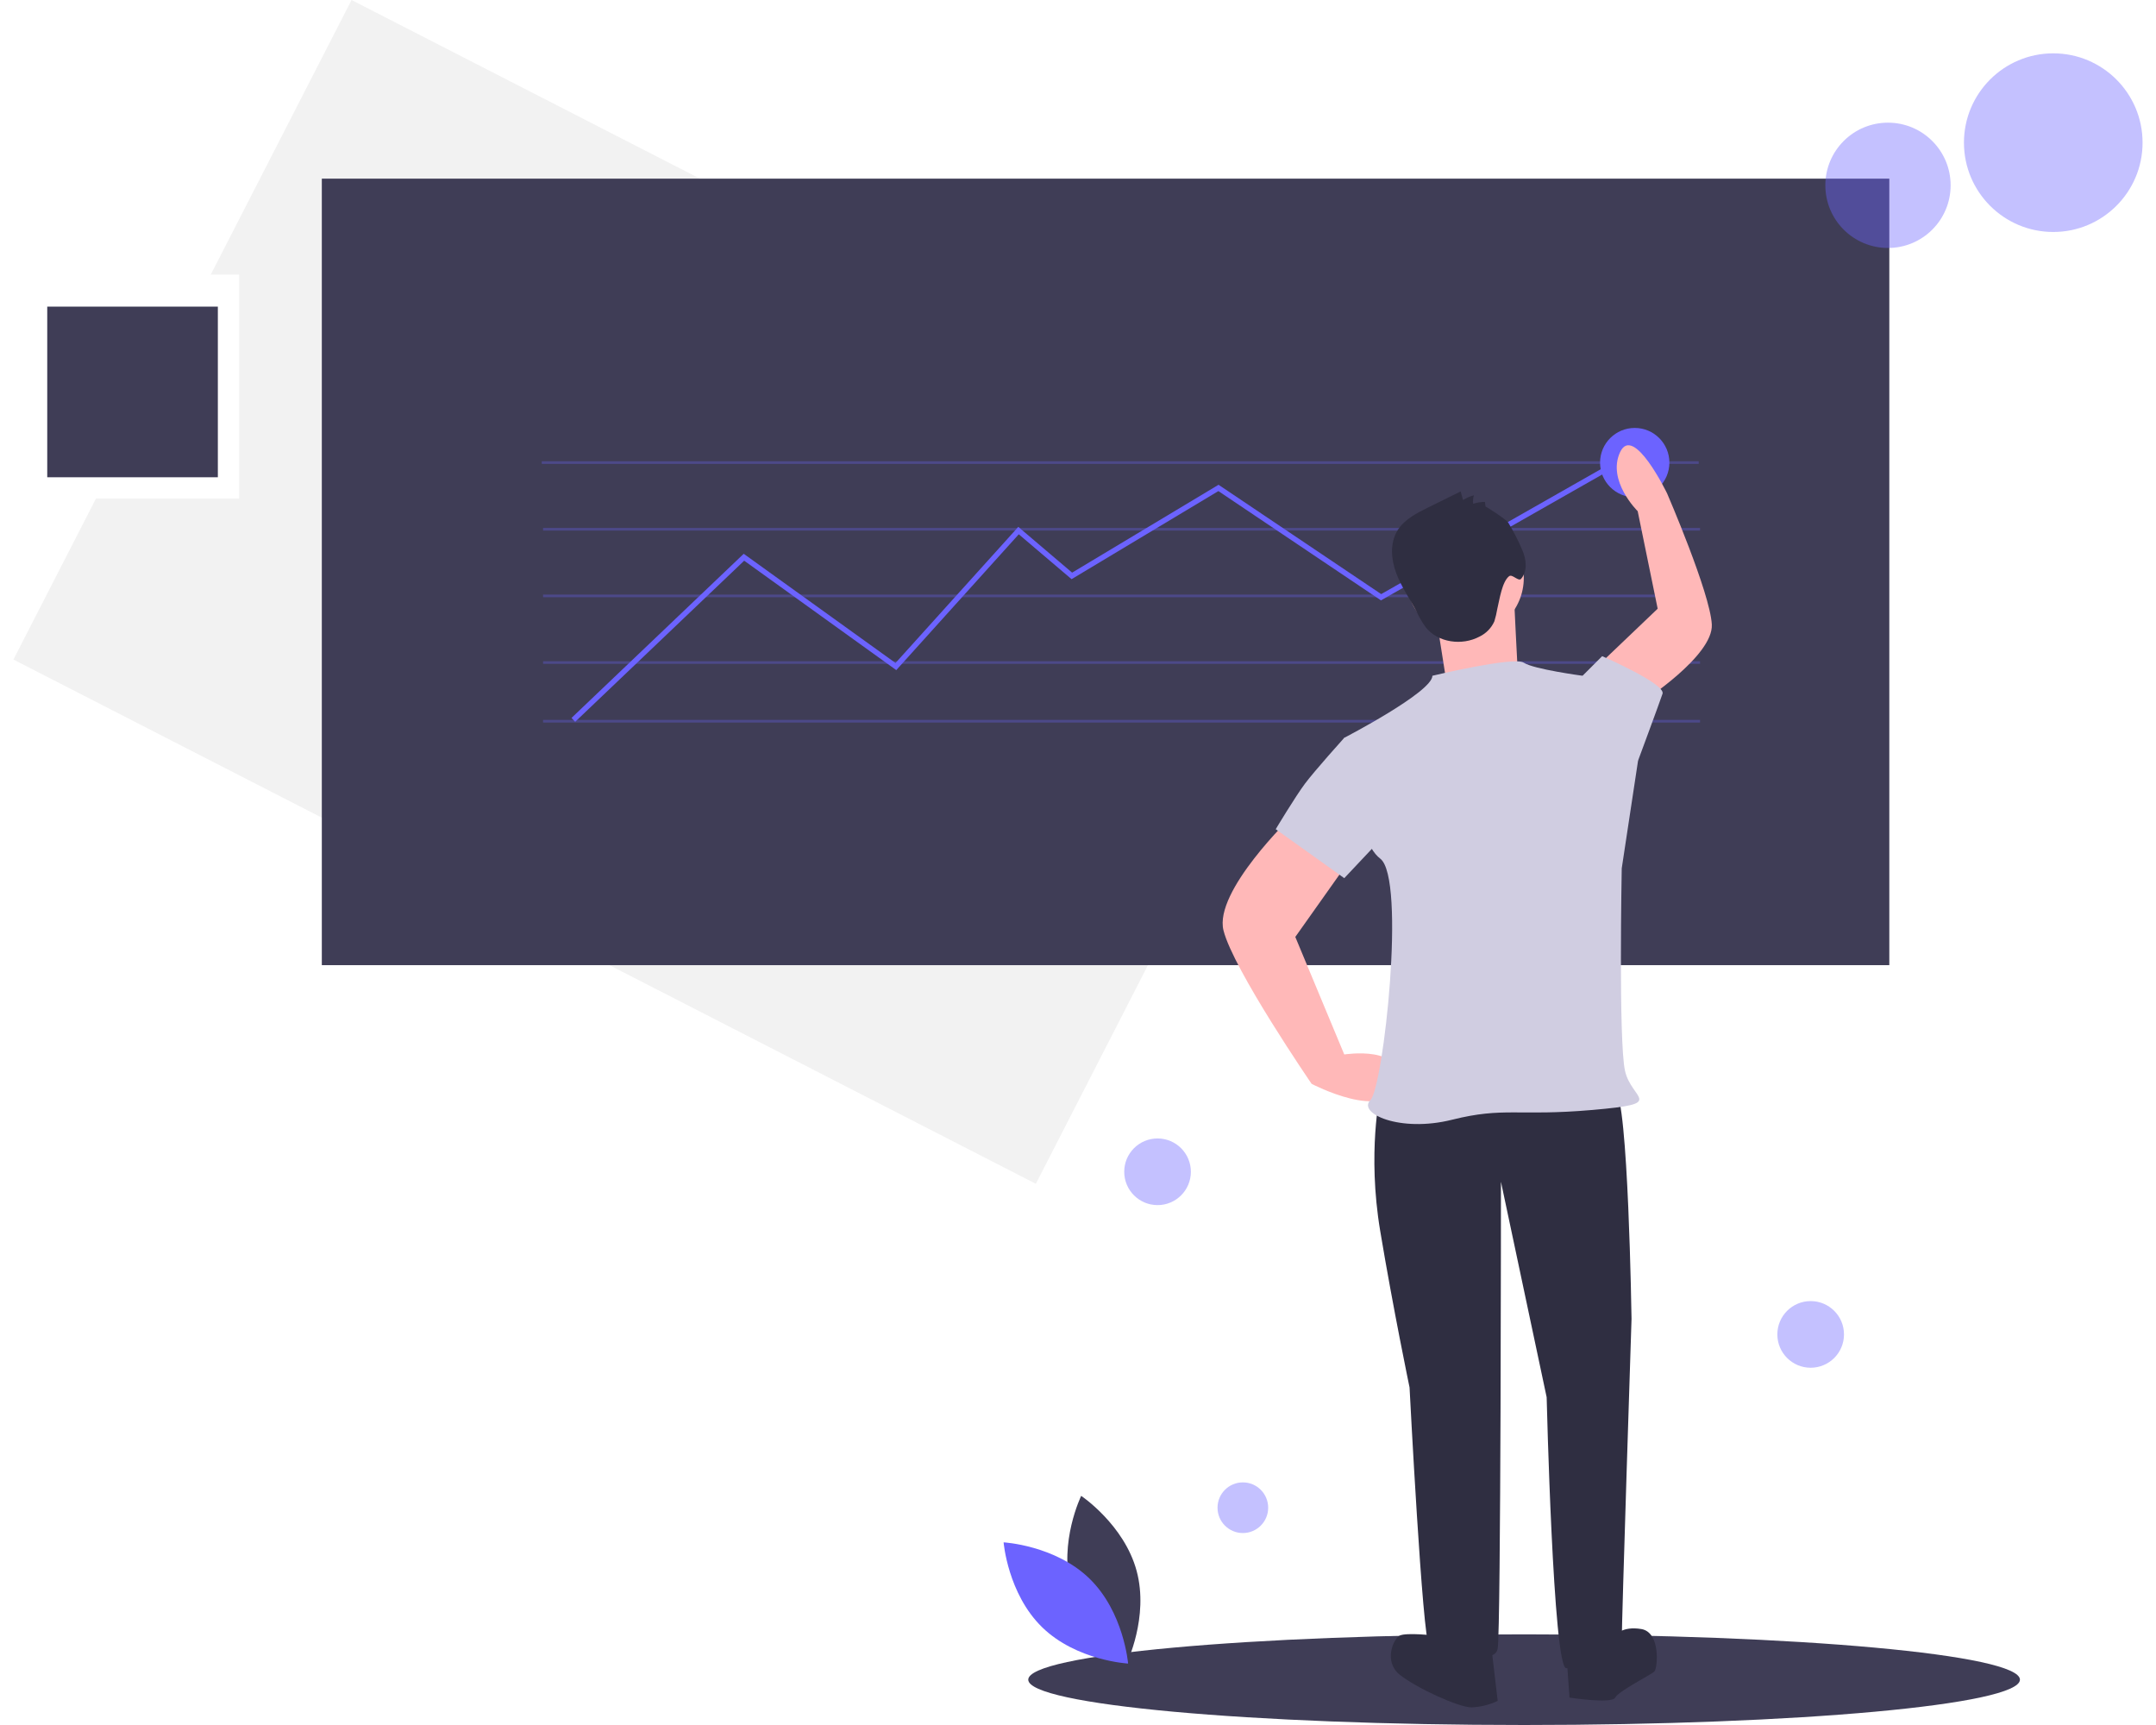
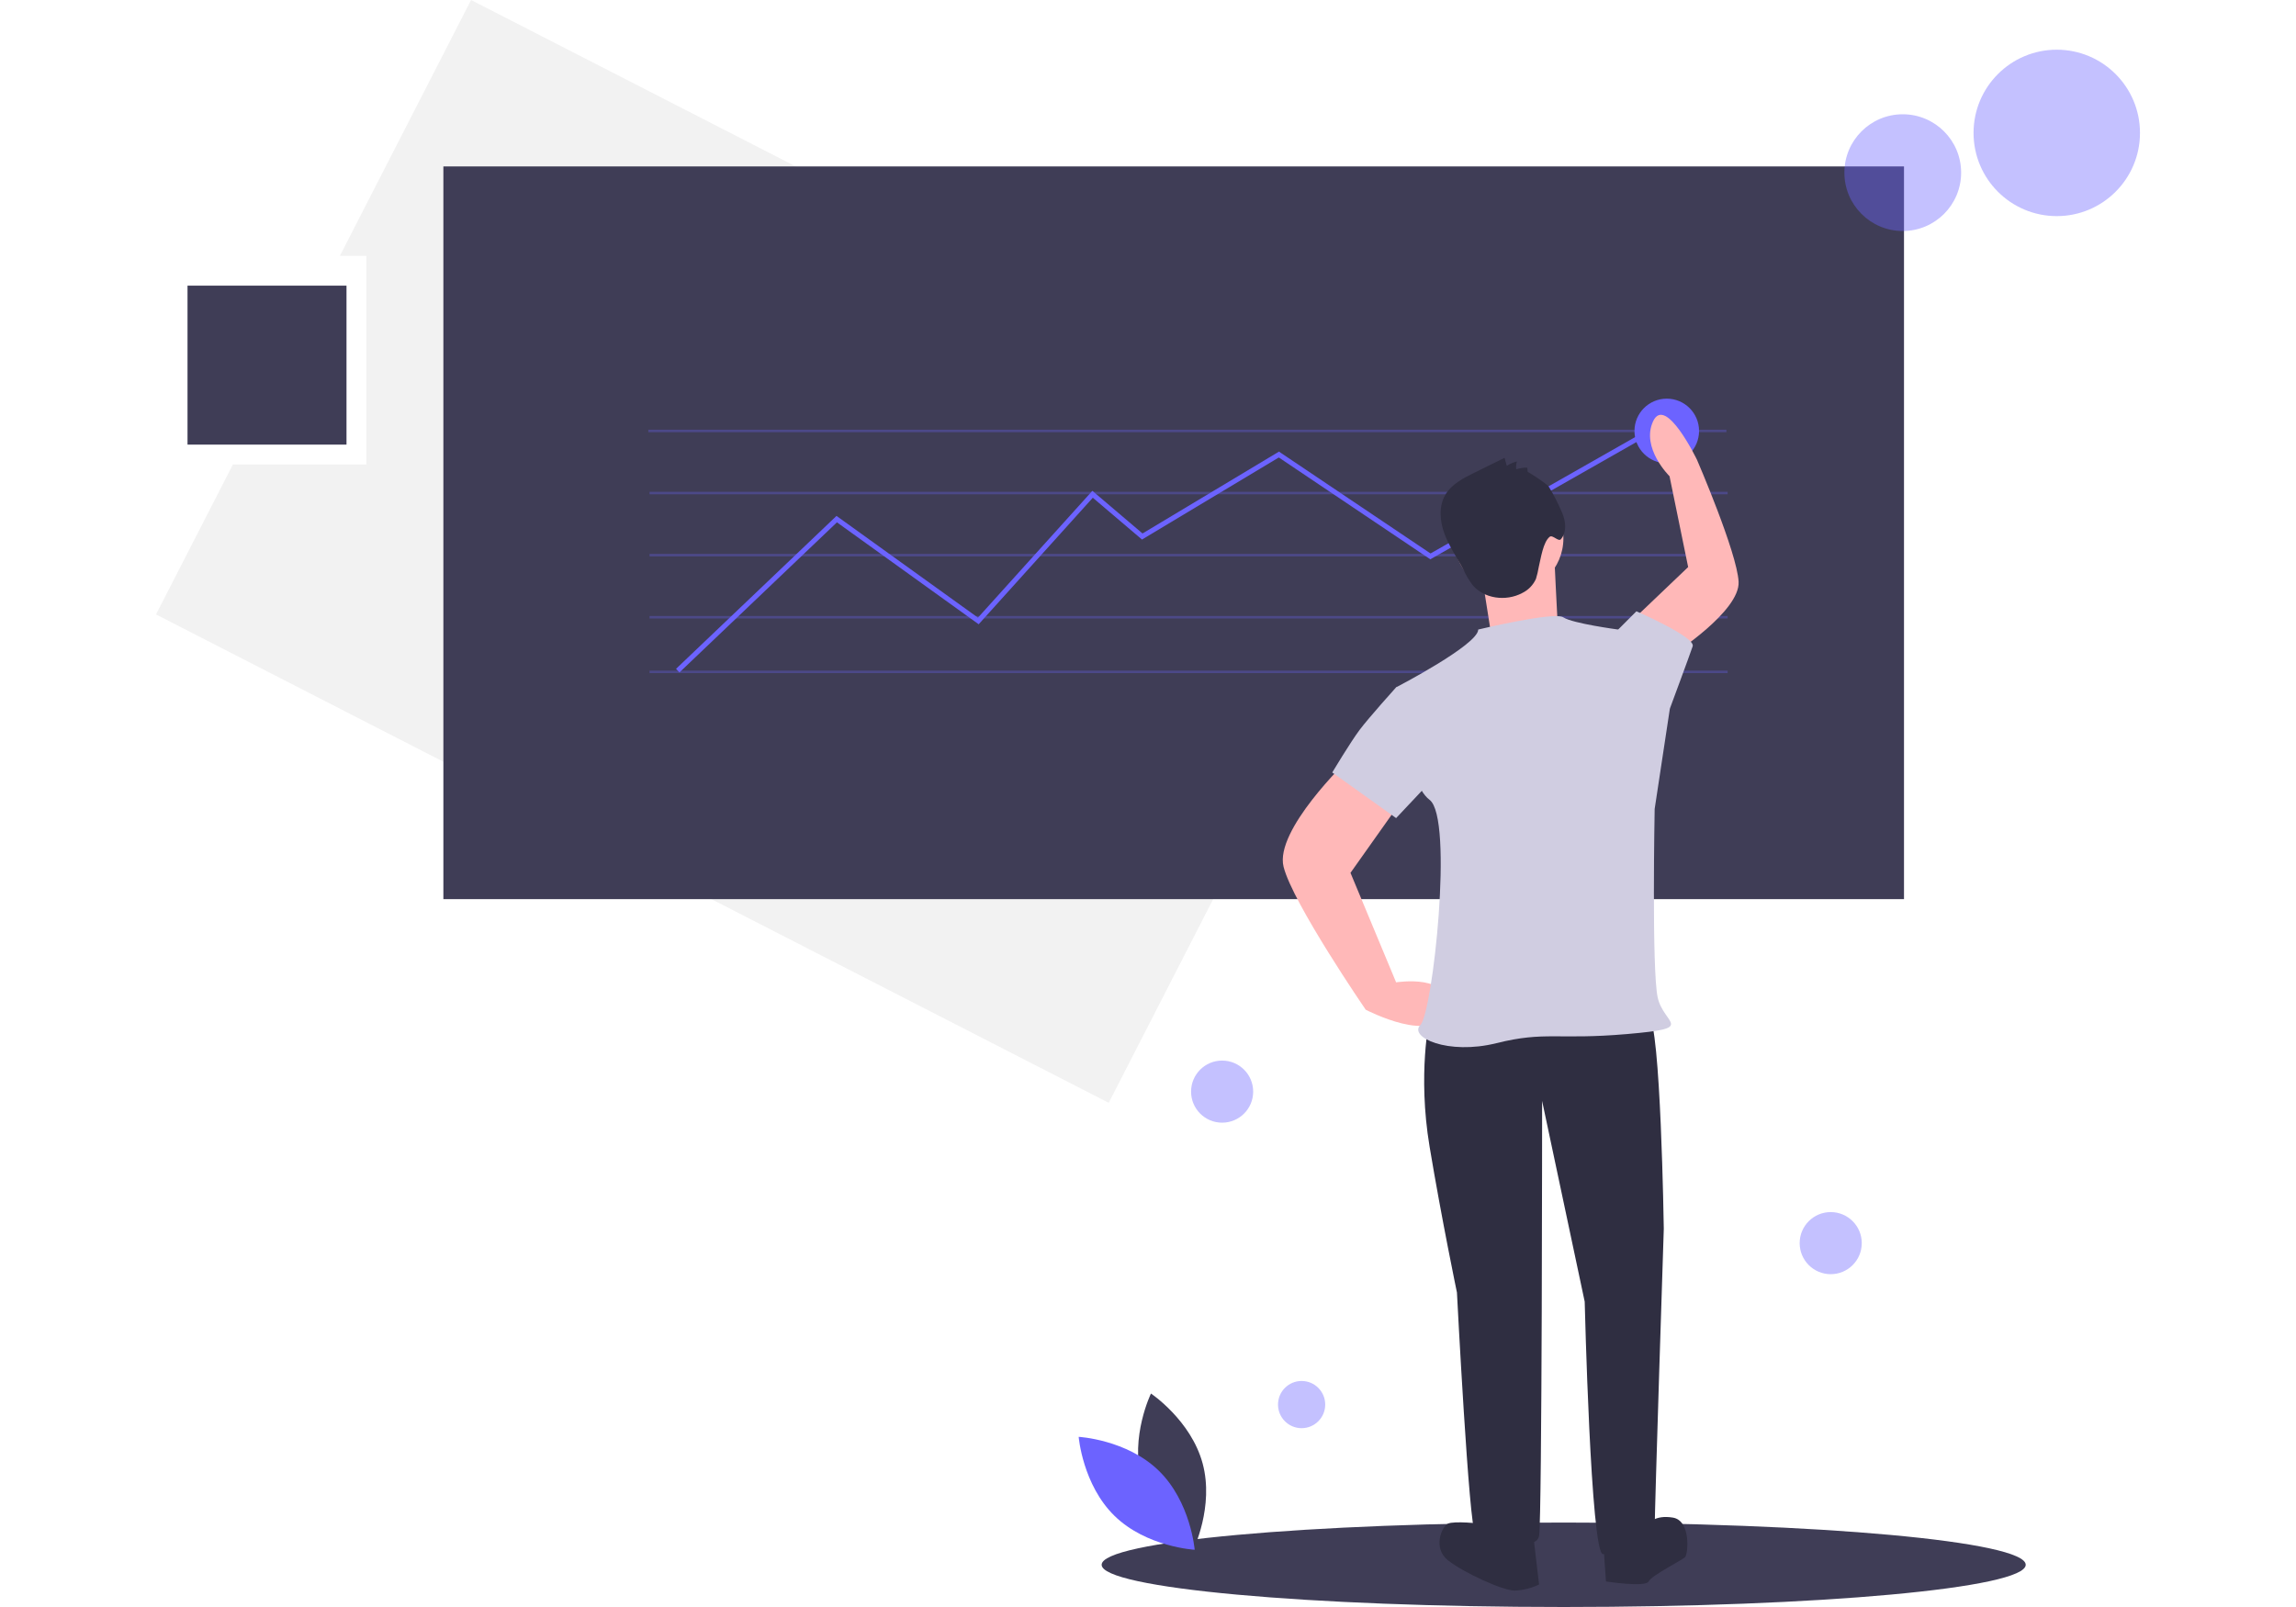
- <svg xmlns="http://www.w3.org/2000/svg" id="bca70d0a-57dd-451b-a82c-bb6927f27458" data-name="Layer 1" width="500" height="400" viewBox="0 0 798.681 647.009">
+ <svg xmlns="http://www.w3.org/2000/svg" id="bca70d0a-57dd-451b-a82c-bb6927f27458" data-name="Layer 1" width="500" height="350" viewBox="0 0 798.681 647.009">
  <polygon points="126.832 0 74.02 103.009 84.681 103.009 84.681 187.009 30.953 187.009 0 247.381 383.53 444.017 510.363 196.636 126.832 0" fill="#f2f2f2" />
  <rect x="115.681" y="67.009" width="588" height="295" fill="#3f3d56" />
  <rect x="198.181" y="173.009" width="434" height="1" fill="#6c63ff" opacity="0.3" />
  <rect x="198.681" y="198.009" width="434" height="1" fill="#6c63ff" opacity="0.3" />
  <rect x="198.681" y="248.009" width="434" height="1" fill="#6c63ff" opacity="0.3" />
  <rect x="198.681" y="270.009" width="434" height="1" fill="#6c63ff" opacity="0.3" />
  <rect x="198.681" y="223.009" width="434" height="1" fill="#6c63ff" opacity="0.3" />
  <ellipse cx="566.681" cy="630.009" rx="186" ry="17" fill="#3f3d56" />
  <polygon points="210.722 270.733 209.342 269.285 273.943 207.712 330.889 248.674 376.94 197.618 397.133 214.782 452.062 181.824 513.076 222.833 608.837 168.364 609.825 170.102 512.988 225.184 452.002 184.193 396.931 217.235 377.124 200.399 331.175 251.343 274.121 210.305 210.722 270.733" fill="#6c63ff" />
  <path d="M597.416,722.342c4.7,17.374,20.798,28.134,20.798,28.134s8.478-17.409,3.778-34.782-20.798-28.134-20.798-28.134S592.716,704.968,597.416,722.342Z" transform="translate(-200.6594 -126.4957)" fill="#3f3d56" />
  <path d="M604.322,718.608c12.897,12.554,14.472,31.854,14.472,31.854s-19.335-1.056-32.231-13.61-14.472-31.854-14.472-31.854S591.426,706.054,604.322,718.608Z" transform="translate(-200.6594 -126.4957)" fill="#6c63ff" />
  <circle cx="765.181" cy="53.509" r="33.5" fill="#6c63ff" opacity="0.4" />
  <circle cx="703.181" cy="69.509" r="23.5" fill="#6c63ff" opacity="0.4" />
  <circle cx="674.181" cy="500.509" r="12.5" fill="#6c63ff" opacity="0.4" />
  <circle cx="461.181" cy="565.509" r="9.5" fill="#6c63ff" opacity="0.4" />
  <circle cx="429.181" cy="439.509" r="12.5" fill="#6c63ff" opacity="0.4" />
  <circle cx="608.181" cy="173.509" r="13" fill="#6c63ff" />
  <path d="M724.373,535.47l-11.021,1.224s-4.898,22.041,0,51.429,11.021,58.776,11.021,58.776,4.898,95.511,7.347,96.736,24.49,8.572,25.715,1.224,1.224-175.104,1.224-175.104l17.143,80.817s2.449,101.634,7.347,101.634,20.817-1.224,20.817-9.796,3.674-121.226,3.674-121.226-1.224-83.266-6.123-85.715S724.373,535.47,724.373,535.47Z" transform="translate(-200.6594 -126.4957)" fill="#2f2e41" />
  <path d="M734.169,739.962s-11.021-1.224-13.47,0-6.122,9.796,0,14.694,22.041,12.245,26.939,12.245a25.331,25.331,0,0,0,9.796-2.449l-2.449-20.817Z" transform="translate(-200.6594 -126.4957)" fill="#2f2e41" />
  <path d="M783.149,746.084l1.224,17.143s15.919,2.449,17.143,0,13.47-8.572,14.694-9.796,2.449-14.694-4.898-15.919-9.796,2.449-9.796,2.449Z" transform="translate(-200.6594 -126.4957)" fill="#2f2e41" />
  <path d="M680.291,432.612s-29.388,28.164-25.715,42.858S687.638,533.021,687.638,533.021s28.164,14.694,31.837,0-19.592-11.021-19.592-11.021l-18.368-44.082,20.817-29.388Z" transform="translate(-200.6594 -126.4957)" fill="#ffb8b8" />
  <path d="M811.605,389.765s26.771-17.216,26.152-29.043-16.758-49.12-16.758-49.12-12.625-26.249-17.645-15.522,6.597,22.147,6.597,22.147l7.497,36.582-20.376,19.439Z" transform="translate(-200.6594 -126.4957)" fill="#ffb8b8" />
  <circle cx="544.53" cy="216.728" r="22.041" fill="#ffb8b8" />
  <path d="M734.169,356.693l3.674,23.266,26.939-4.898s-1.224-23.266-1.224-25.715S734.169,356.693,734.169,356.693Z" transform="translate(-200.6594 -126.4957)" fill="#ffb8b8" />
  <path d="M732.945,379.958s30.613-7.347,34.286-4.898,22.041,4.898,22.041,4.898l20.817,31.837-6.122,40.409s-1.225,64.899,1.224,75.919,15.919,12.245-12.245,14.694-33.062-1.224-52.654,3.674-35.511-2.449-30.613-7.347,13.47-83.266,3.674-90.613-13.47-45.307-13.47-45.307S732.945,386.081,732.945,379.958Z" transform="translate(-200.6594 -126.4957)" fill="#d0cde1" />
  <path d="M785.598,383.632l3.674-3.674,7.347-7.347s23.878,10.408,22.653,14.082-9.184,25.102-9.184,25.102l-11.021,3.674Z" transform="translate(-200.6594 -126.4957)" fill="#d0cde1" />
  <path d="M714.577,405.673l-14.694-2.449s-11.021,12.245-14.694,17.143-11.021,17.143-11.021,17.143l25.715,18.368,19.592-20.817Z" transform="translate(-200.6594 -126.4957)" fill="#d0cde1" />
  <path d="M752.882,316.52l-.226-1.766a13.88,13.88,0,0,0-4.411.693,7.247,7.247,0,0,1,.272-3.173,14.108,14.108,0,0,0-4.083,1.775l-.89-3.222-12.241,6.033c-4.394,2.166-9.027,4.545-11.539,8.751-2.8,4.689-2.313,10.715-.399,15.83s5.095,9.641,7.645,14.471a36.154,36.154,0,0,0,3.474,5.913c4.621,5.76,13.615,6.924,20.129,3.447a11.649,11.649,0,0,0,5.578-5.74,37.302,37.302,0,0,0,1.114-4.753c.806-3.292,1.741-10.086,4.415-12.168,1.176-.916,3.509,2.121,4.484.993,2.505-2.9,1.98-7.371.424-10.874a79.34,79.34,0,0,0-5.223-10.188C760.564,321.23,752.855,316.309,752.882,316.52Z" transform="translate(-200.6594 -126.4957)" fill="#2f2e41" />
  <rect x="12.681" y="115.009" width="64" height="64" fill="#3f3d56" />
</svg>
